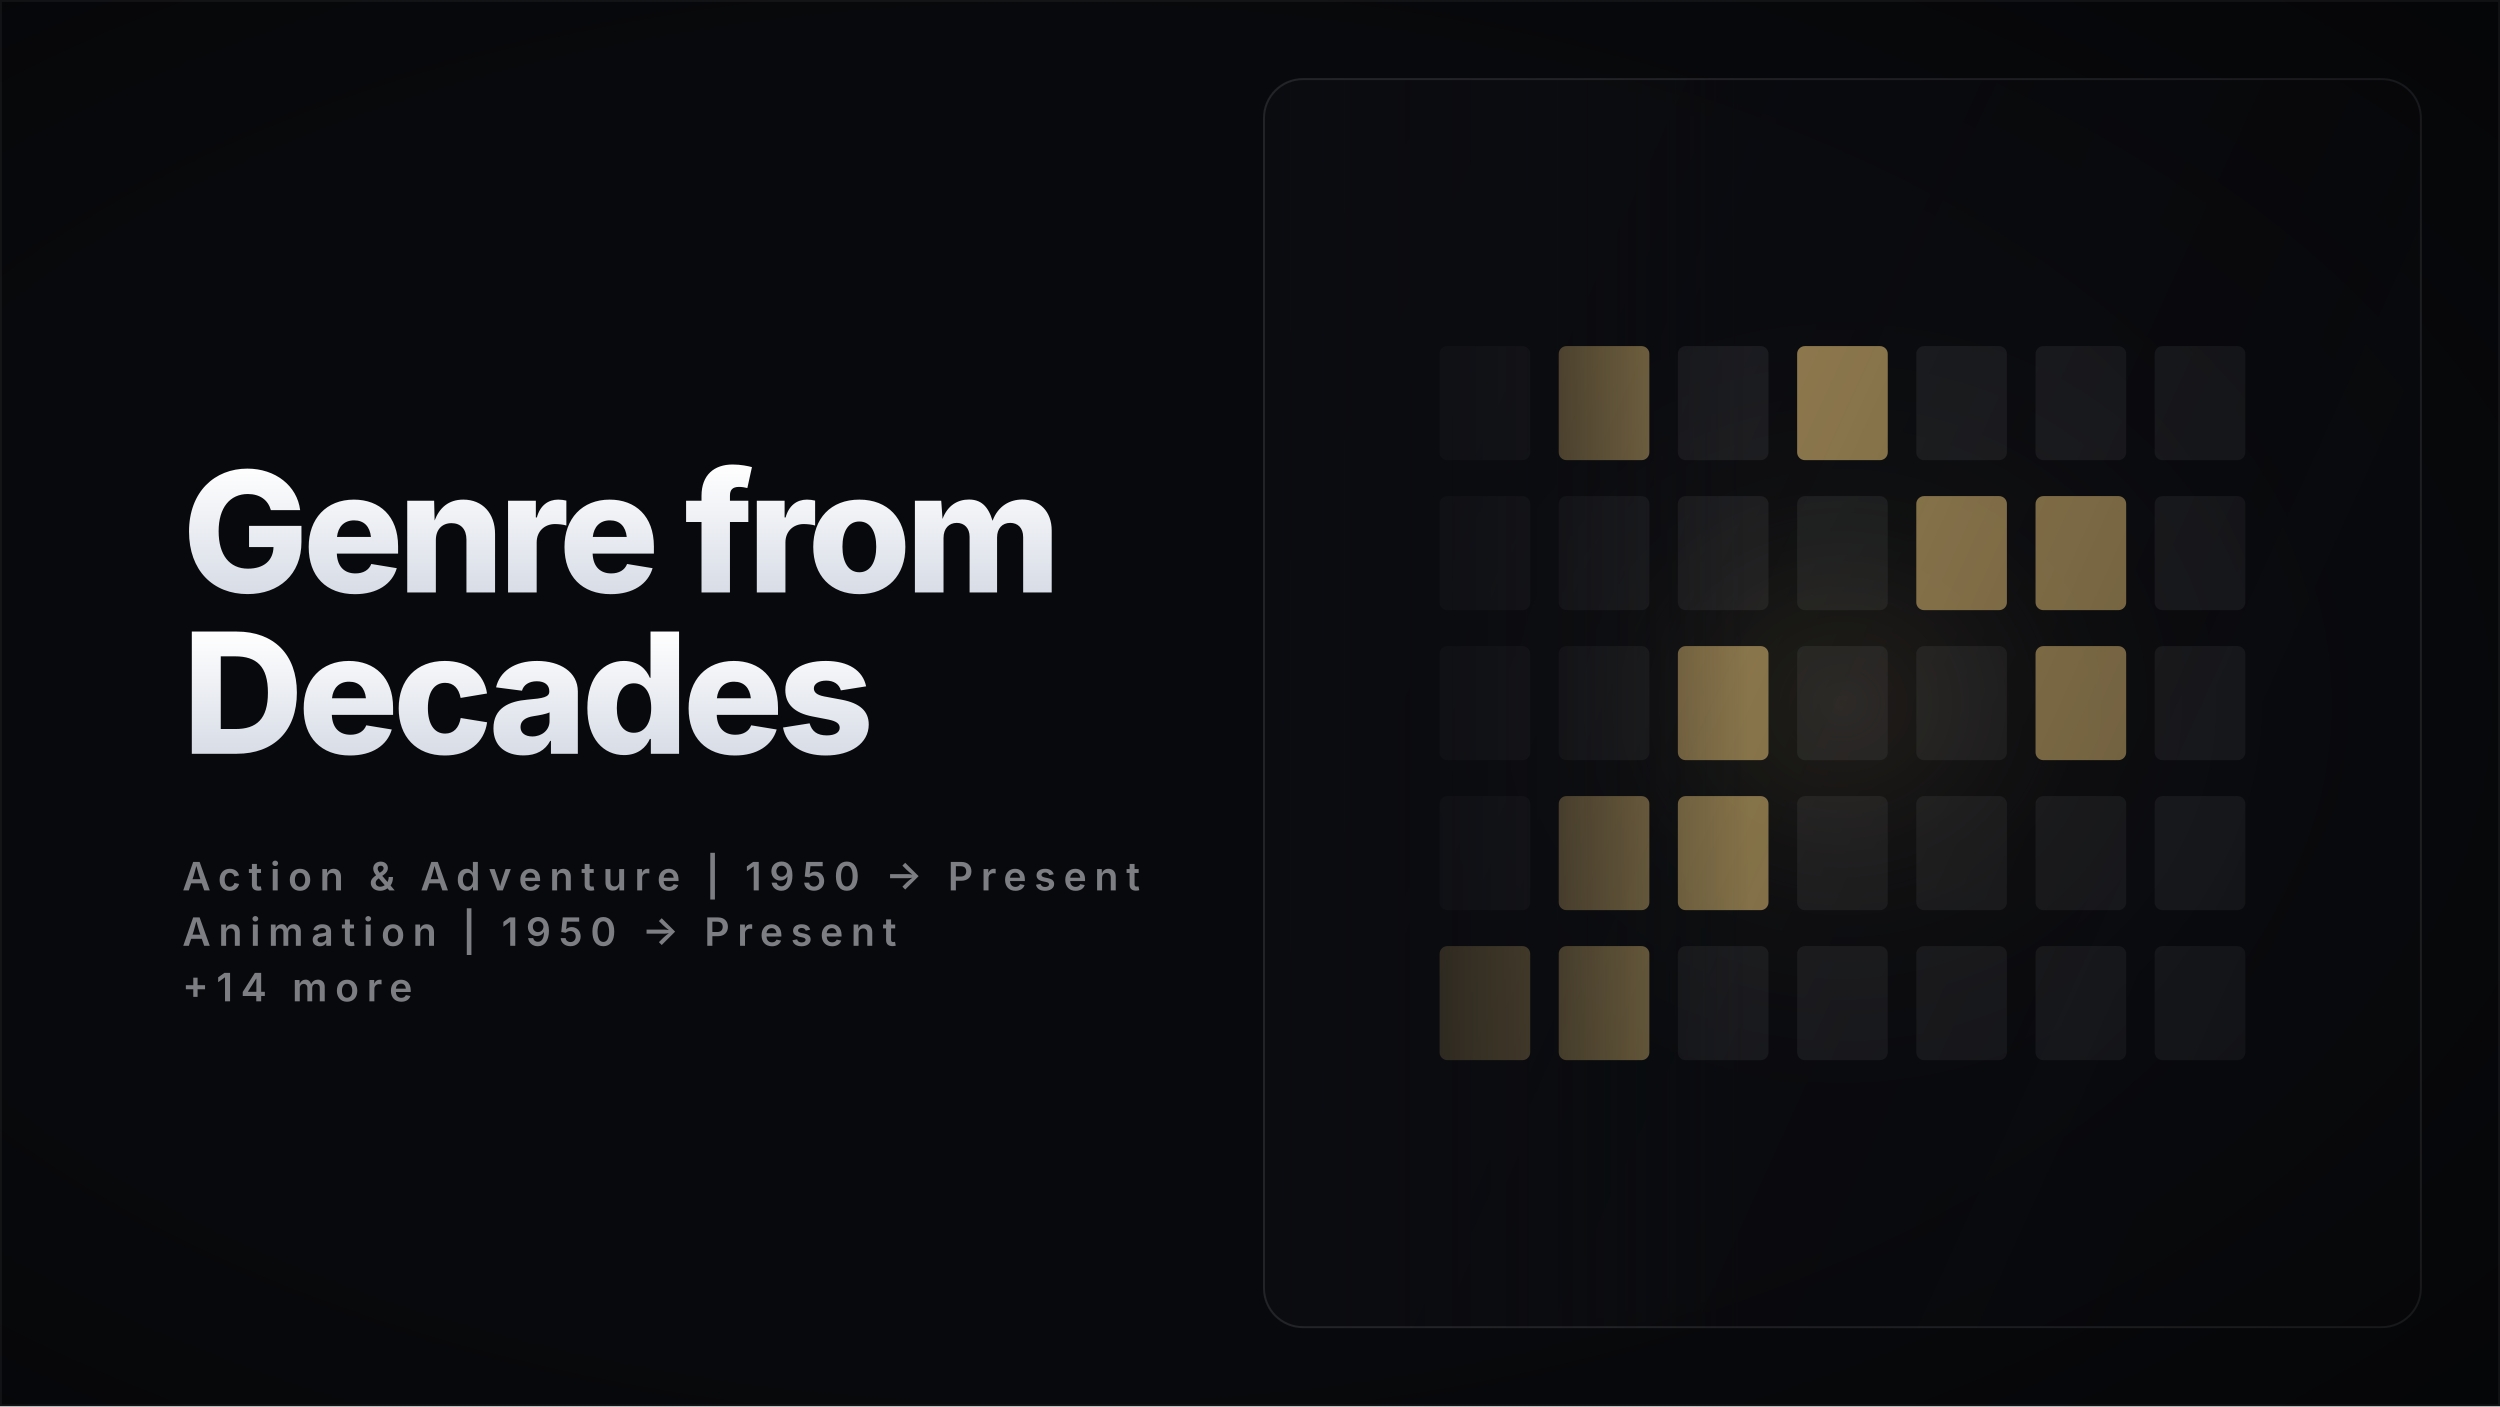
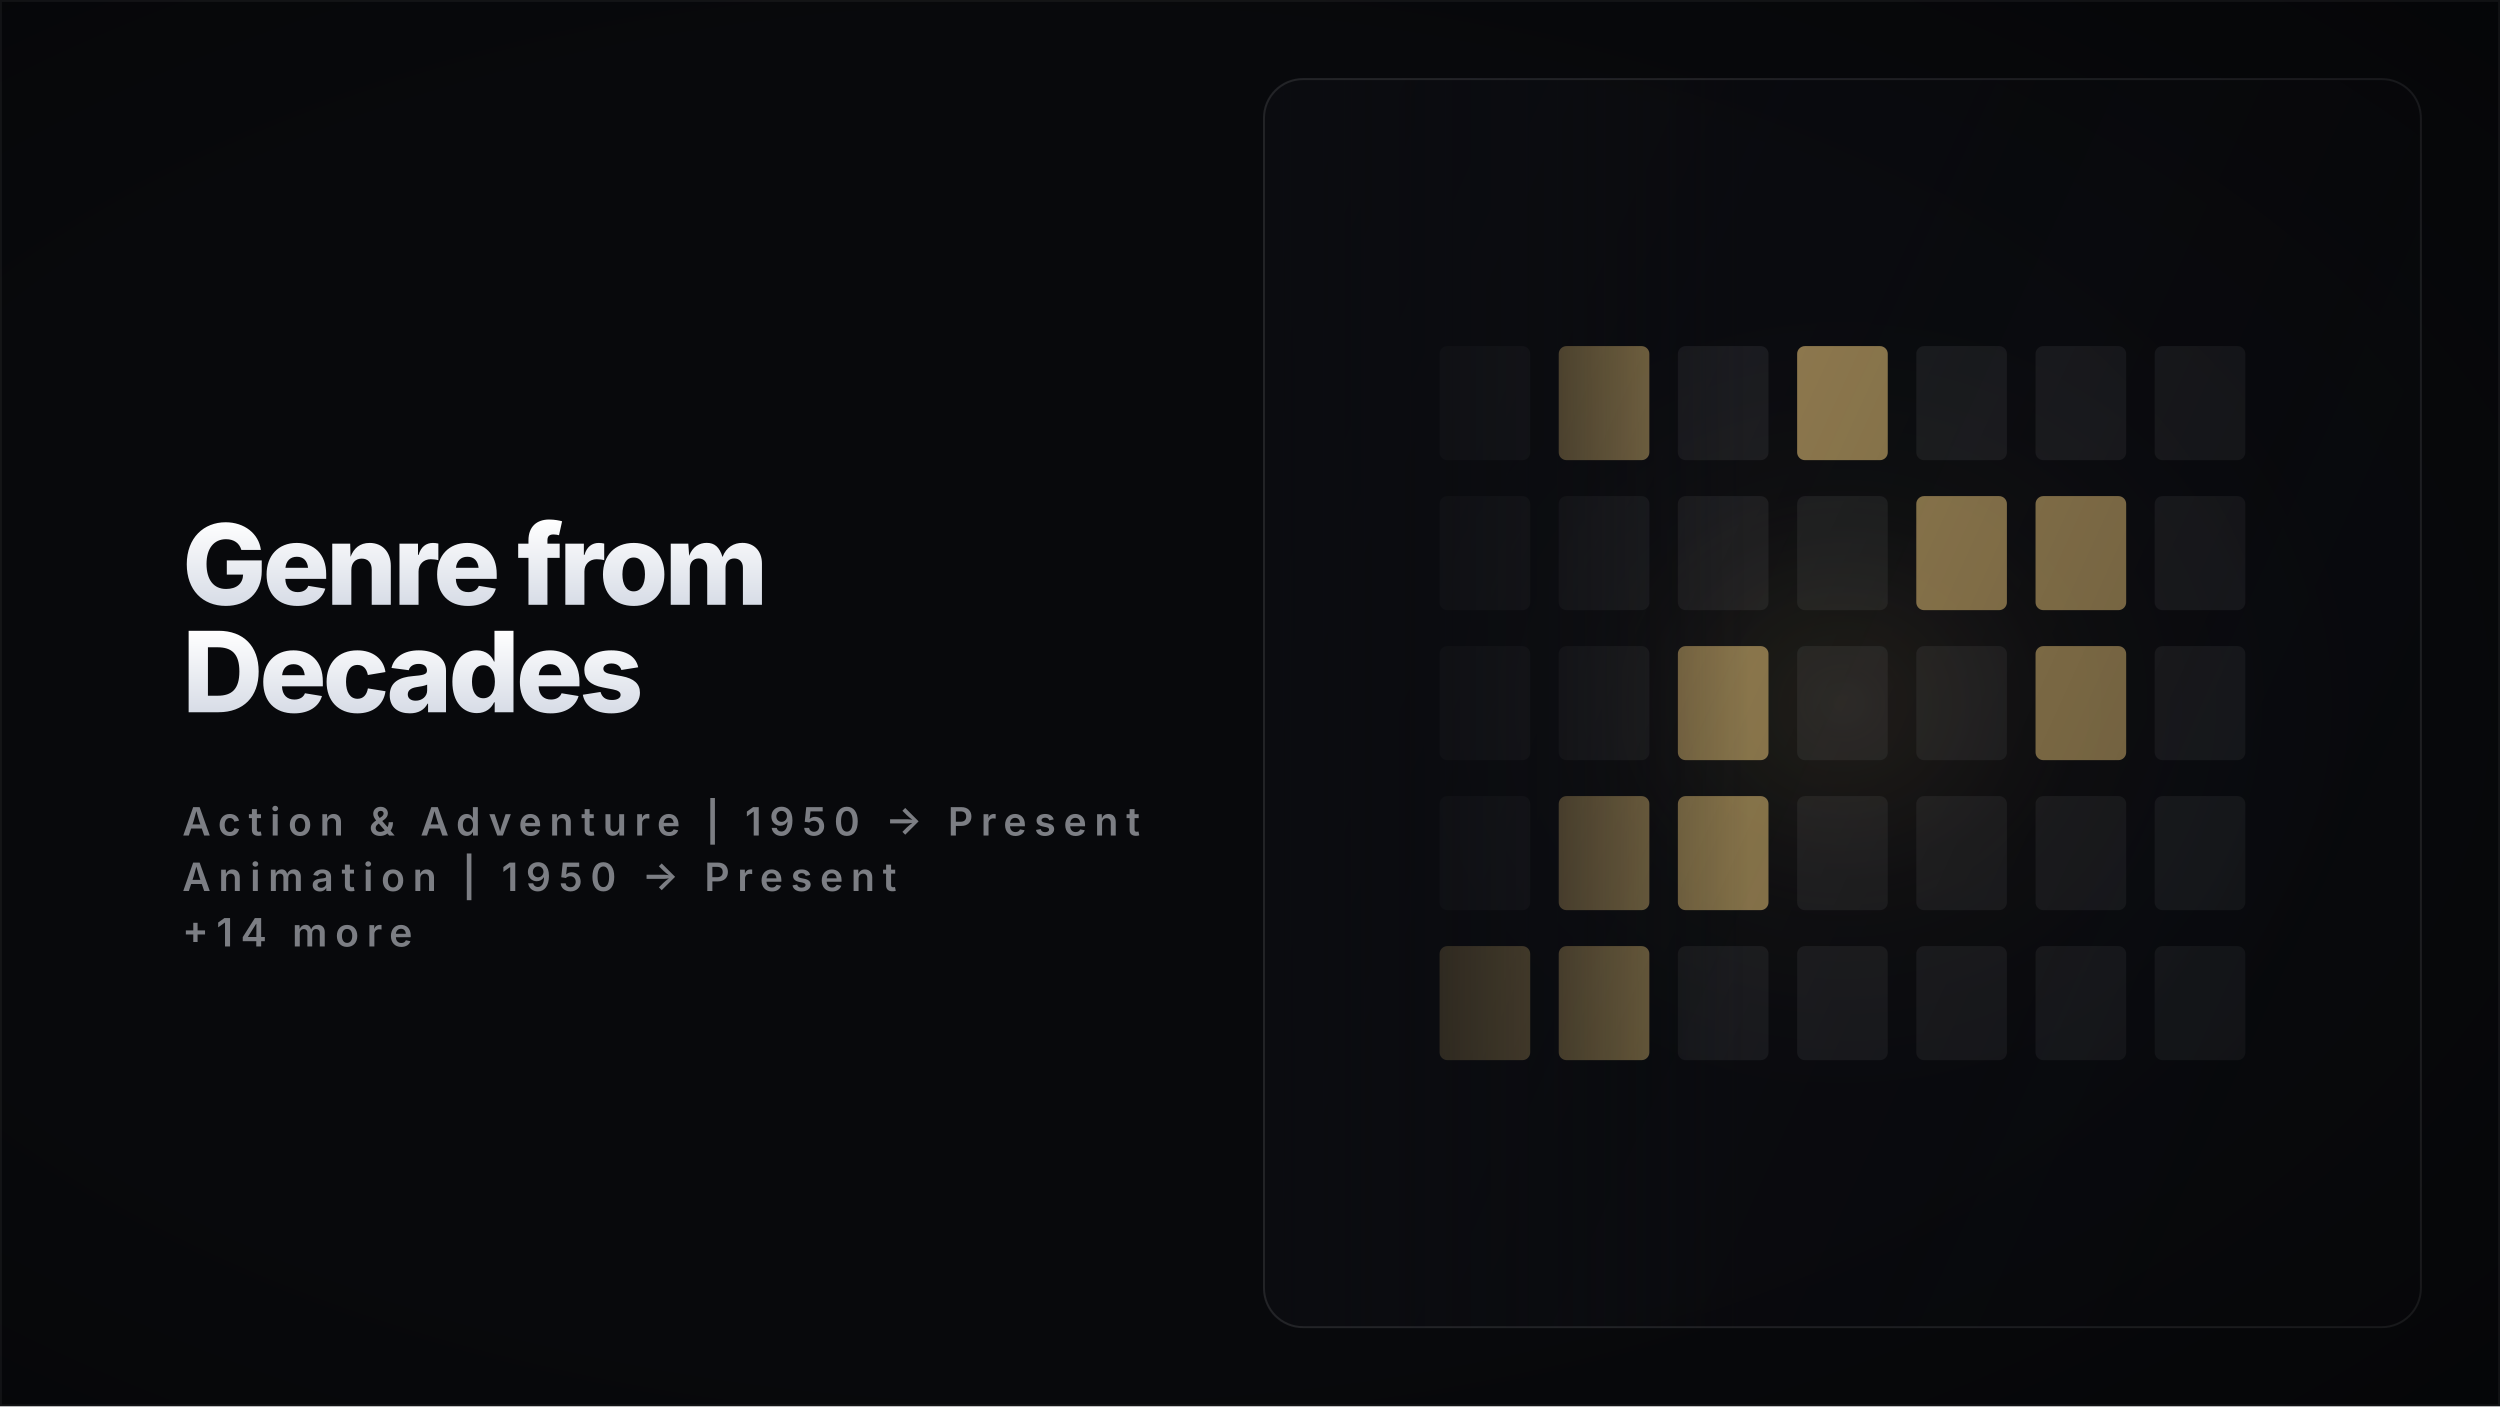
<svg xmlns="http://www.w3.org/2000/svg" width="1920" height="1080" viewBox="0 0 1920 1080" role="img" aria-label="Genre from Decades — shows collection cover" shape-rendering="geometricPrecision" text-rendering="geometricPrecision">
  <defs>
    <linearGradient id="titleFill" x1="0" y1="0" x2="0" y2="1">
      <stop offset="0" stop-color="#FFFFFF" />
      <stop offset="1" stop-color="#D7DCE6" />
    </linearGradient>
    <linearGradient id="feather" x1="0" y1="0" x2="1" y2="0">
      <stop offset="0" stop-color="#0B0C10" stop-opacity="1" />
      <stop offset="0.6" stop-color="#0B0C10" stop-opacity="0.55" />
      <stop offset="1" stop-color="#0B0C10" stop-opacity="0" />
    </linearGradient>
    <linearGradient id="panelShade" x1="0" y1="0" x2="1" y2="0.5">
      <stop offset="0" stop-color="rgba(6,7,10,0)" />
      <stop offset="1" stop-color="rgba(6,7,10,0.42)" />
    </linearGradient>
    <radialGradient id="vignette" cx="0.42" cy="0.5" r="0.85">
      <stop offset="0.55" stop-color="rgba(0,0,0,0)" />
      <stop offset="1" stop-color="rgba(0,0,0,0.45)" />
    </radialGradient>
    <clipPath id="cardClip">
      <rect x="970" y="60" width="890" height="960" rx="30" />
    </clipPath>
    <linearGradient id="ivoryS" x1="0" y1="0" x2="1" y2="1">
      <stop offset="0" stop-color="#FFFFFF" />
      <stop offset="1" stop-color="#9AA2B4" />
    </linearGradient>
    <radialGradient id="glow" cx="0.5" cy="0.5" r="0.5">
      <stop offset="0" stop-color="#C8A96A" stop-opacity="0.26" />
      <stop offset="0.55" stop-color="#C8A96A" stop-opacity="0.05" />
      <stop offset="1" stop-color="#C8A96A" stop-opacity="0" />
    </radialGradient>
    <linearGradient id="beamG" x1="0" y1="0" x2="0" y2="1">
      <stop offset="0" stop-color="#FFFFFF" stop-opacity="0.34" />
      <stop offset="1" stop-color="#FFFFFF" stop-opacity="0" />
    </linearGradient>
    <linearGradient id="barG" x1="0" y1="1" x2="0" y2="0">
      <stop offset="0" stop-color="#3A3F4D" />
      <stop offset="0.6" stop-color="#C9CEDB" />
      <stop offset="1" stop-color="#FFFFFF" />
    </linearGradient>
    <linearGradient id="colG" x1="0" y1="1" x2="0" y2="0">
      <stop offset="0" stop-color="#4A5060" stop-opacity="0.85" />
      <stop offset="1" stop-color="#E8ECF4" />
    </linearGradient>
    <radialGradient id="disc" cx="0.38" cy="0.34" r="0.75">
      <stop offset="0" stop-color="#FFFFFF" stop-opacity="0.9" />
      <stop offset="1" stop-color="#C8A96A" stop-opacity="0.12" />
    </radialGradient>
    <style>
      .glow { animation: glowPulse 11s ease-in-out infinite; }
      @keyframes glowPulse { 0%,100% { opacity: 0.68; } 50% { opacity: 1; } }
      @media (prefers-reduced-motion: reduce) { .glow { animation: none; } }
    </style>
  </defs>
  <rect x="0" y="0" width="1920" height="1080" fill="#08090C" />
  <rect x="970" y="60" width="890" height="960" rx="30" fill="#0B0C10" />
  <g clip-path="url(#cardClip)">
    <g transform="translate(2830 0) scale(-1 1)">
      <rect x="1084.6" y="242" width="660.8" height="596" rx="16" fill="url(#glow)" class="glow" opacity="0.6" />
      <rect x="1105.6" y="265.8" width="69.6" height="87.6" rx="6" fill="rgba(255,255,255,0.08)" opacity="1" />
      <rect x="1197.1" y="265.8" width="69.6" height="87.6" rx="6" fill="rgba(255,255,255,0.08)" opacity="1" />
      <rect x="1288.7" y="265.8" width="69.6" height="87.6" rx="6" fill="rgba(255,255,255,0.08)" opacity="1" />
      <rect x="1380.2" y="265.8" width="69.6" height="87.6" rx="6" fill="#C8A96A" opacity="0.85" />
      <rect x="1471.8" y="265.8" width="69.6" height="87.6" rx="6" fill="rgba(255,255,255,0.08)" opacity="1" />
      <rect x="1563.3" y="265.8" width="69.6" height="87.6" rx="6" fill="#C8A96A" opacity="0.85" />
      <rect x="1654.8" y="265.8" width="69.6" height="87.6" rx="6" fill="rgba(255,255,255,0.08)" opacity="1" />
      <rect x="1105.6" y="381" width="69.6" height="87.6" rx="6" fill="rgba(255,255,255,0.08)" opacity="1" />
      <rect x="1197.1" y="381" width="69.6" height="87.6" rx="6" fill="#C8A96A" opacity="0.85" />
      <rect x="1288.7" y="381" width="69.6" height="87.6" rx="6" fill="#C8A96A" opacity="0.85" />
      <rect x="1380.2" y="381" width="69.6" height="87.6" rx="6" fill="rgba(255,255,255,0.08)" opacity="1" />
      <rect x="1471.8" y="381" width="69.6" height="87.6" rx="6" fill="rgba(255,255,255,0.08)" opacity="1" />
      <rect x="1563.3" y="381" width="69.6" height="87.6" rx="6" fill="rgba(255,255,255,0.08)" opacity="1" />
      <rect x="1654.8" y="381" width="69.6" height="87.6" rx="6" fill="rgba(255,255,255,0.08)" opacity="1" />
      <rect x="1105.6" y="496.2" width="69.6" height="87.6" rx="6" fill="rgba(255,255,255,0.08)" opacity="1" />
      <rect x="1197.1" y="496.2" width="69.6" height="87.6" rx="6" fill="#C8A96A" opacity="0.85" />
      <rect x="1288.7" y="496.2" width="69.6" height="87.6" rx="6" fill="rgba(255,255,255,0.08)" opacity="1" />
      <rect x="1380.2" y="496.2" width="69.6" height="87.6" rx="6" fill="rgba(255,255,255,0.08)" opacity="1" />
      <rect x="1471.8" y="496.2" width="69.6" height="87.6" rx="6" fill="#C8A96A" opacity="0.85" />
      <rect x="1563.3" y="496.2" width="69.6" height="87.6" rx="6" fill="rgba(255,255,255,0.08)" opacity="1" />
      <rect x="1654.8" y="496.2" width="69.6" height="87.6" rx="6" fill="rgba(255,255,255,0.08)" opacity="1" />
      <rect x="1105.6" y="611.4" width="69.6" height="87.6" rx="6" fill="rgba(255,255,255,0.08)" opacity="1" />
      <rect x="1197.1" y="611.4" width="69.6" height="87.6" rx="6" fill="rgba(255,255,255,0.08)" opacity="1" />
      <rect x="1288.7" y="611.4" width="69.6" height="87.6" rx="6" fill="rgba(255,255,255,0.08)" opacity="1" />
      <rect x="1380.2" y="611.4" width="69.6" height="87.6" rx="6" fill="rgba(255,255,255,0.08)" opacity="1" />
      <rect x="1471.8" y="611.4" width="69.6" height="87.6" rx="6" fill="#C8A96A" opacity="0.85" />
      <rect x="1563.3" y="611.4" width="69.6" height="87.6" rx="6" fill="#C8A96A" opacity="0.85" />
      <rect x="1654.8" y="611.4" width="69.6" height="87.6" rx="6" fill="rgba(255,255,255,0.08)" opacity="1" />
      <rect x="1105.6" y="726.6" width="69.6" height="87.6" rx="6" fill="rgba(255,255,255,0.08)" opacity="1" />
      <rect x="1197.1" y="726.6" width="69.6" height="87.6" rx="6" fill="rgba(255,255,255,0.08)" opacity="1" />
      <rect x="1288.7" y="726.6" width="69.6" height="87.6" rx="6" fill="rgba(255,255,255,0.08)" opacity="1" />
      <rect x="1380.2" y="726.6" width="69.6" height="87.6" rx="6" fill="rgba(255,255,255,0.08)" opacity="1" />
      <rect x="1471.8" y="726.6" width="69.6" height="87.6" rx="6" fill="rgba(255,255,255,0.08)" opacity="1" />
      <rect x="1563.3" y="726.6" width="69.6" height="87.6" rx="6" fill="#C8A96A" opacity="0.85" />
      <rect x="1654.8" y="726.6" width="69.6" height="87.6" rx="6" fill="#C8A96A" opacity="0.85" />
    </g>
    <rect x="970" y="60" width="890" height="960" fill="url(#panelShade)" />
    <rect x="970" y="60" width="373.8" height="960" fill="url(#feather)" />
  </g>
  <rect x="970.75" y="60.75" width="888.5" height="958.5" rx="30" fill="none" stroke="rgba(255,255,255,0.10)" stroke-width="1.5" />
  <rect x="0" y="0" width="1920" height="1080" fill="url(#vignette)" />
  <g>
-     <text x="140" y="455" font-family="Inter" font-size="129" font-weight="800" letter-spacing="-4.52" fill="url(#titleFill)">Genre from</text>
-     <text x="140" y="578.9" font-family="Inter" font-size="129" font-weight="800" letter-spacing="-4.52" fill="url(#titleFill)">Decades</text>
-     <text x="140" y="683.8" font-family="Inter" font-size="30" font-weight="600" letter-spacing="6.00" fill="rgba(231,235,243,0.52)">Action &amp; Adventure | 1950 → Present</text>
-     <text x="140" y="726.4" font-family="Inter" font-size="30" font-weight="600" letter-spacing="6.00" fill="rgba(231,235,243,0.52)">Animation | 1950 → Present</text>
-     <text x="140" y="769" font-family="Inter" font-size="30" font-weight="600" letter-spacing="6.00" fill="rgba(231,235,243,0.52)">+14 more</text>
+     <text x="140" y="464.5" font-family="Inter" font-size="86" font-weight="800" letter-spacing="-3.01" fill="url(#titleFill)">Genre from</text>
+     <text x="140" y="547" font-family="Inter" font-size="86" font-weight="800" letter-spacing="-3.01" fill="url(#titleFill)">Decades</text>
+     <text x="140" y="641.7" font-family="Inter" font-size="30" font-weight="600" letter-spacing="6.00" fill="rgba(231,235,243,0.52)">Action &amp; Adventure | 1950 → Present</text>
+     <text x="140" y="684.3" font-family="Inter" font-size="30" font-weight="600" letter-spacing="6.00" fill="rgba(231,235,243,0.52)">Animation | 1950 → Present</text>
+     <text x="140" y="726.9" font-family="Inter" font-size="30" font-weight="600" letter-spacing="6.00" fill="rgba(231,235,243,0.52)">+14 more</text>
  </g>
  <rect x="0.75" y="0.75" width="1918.5" height="1078.5" fill="none" stroke="rgba(255,255,255,0.05)" stroke-width="1.5" />
</svg>
